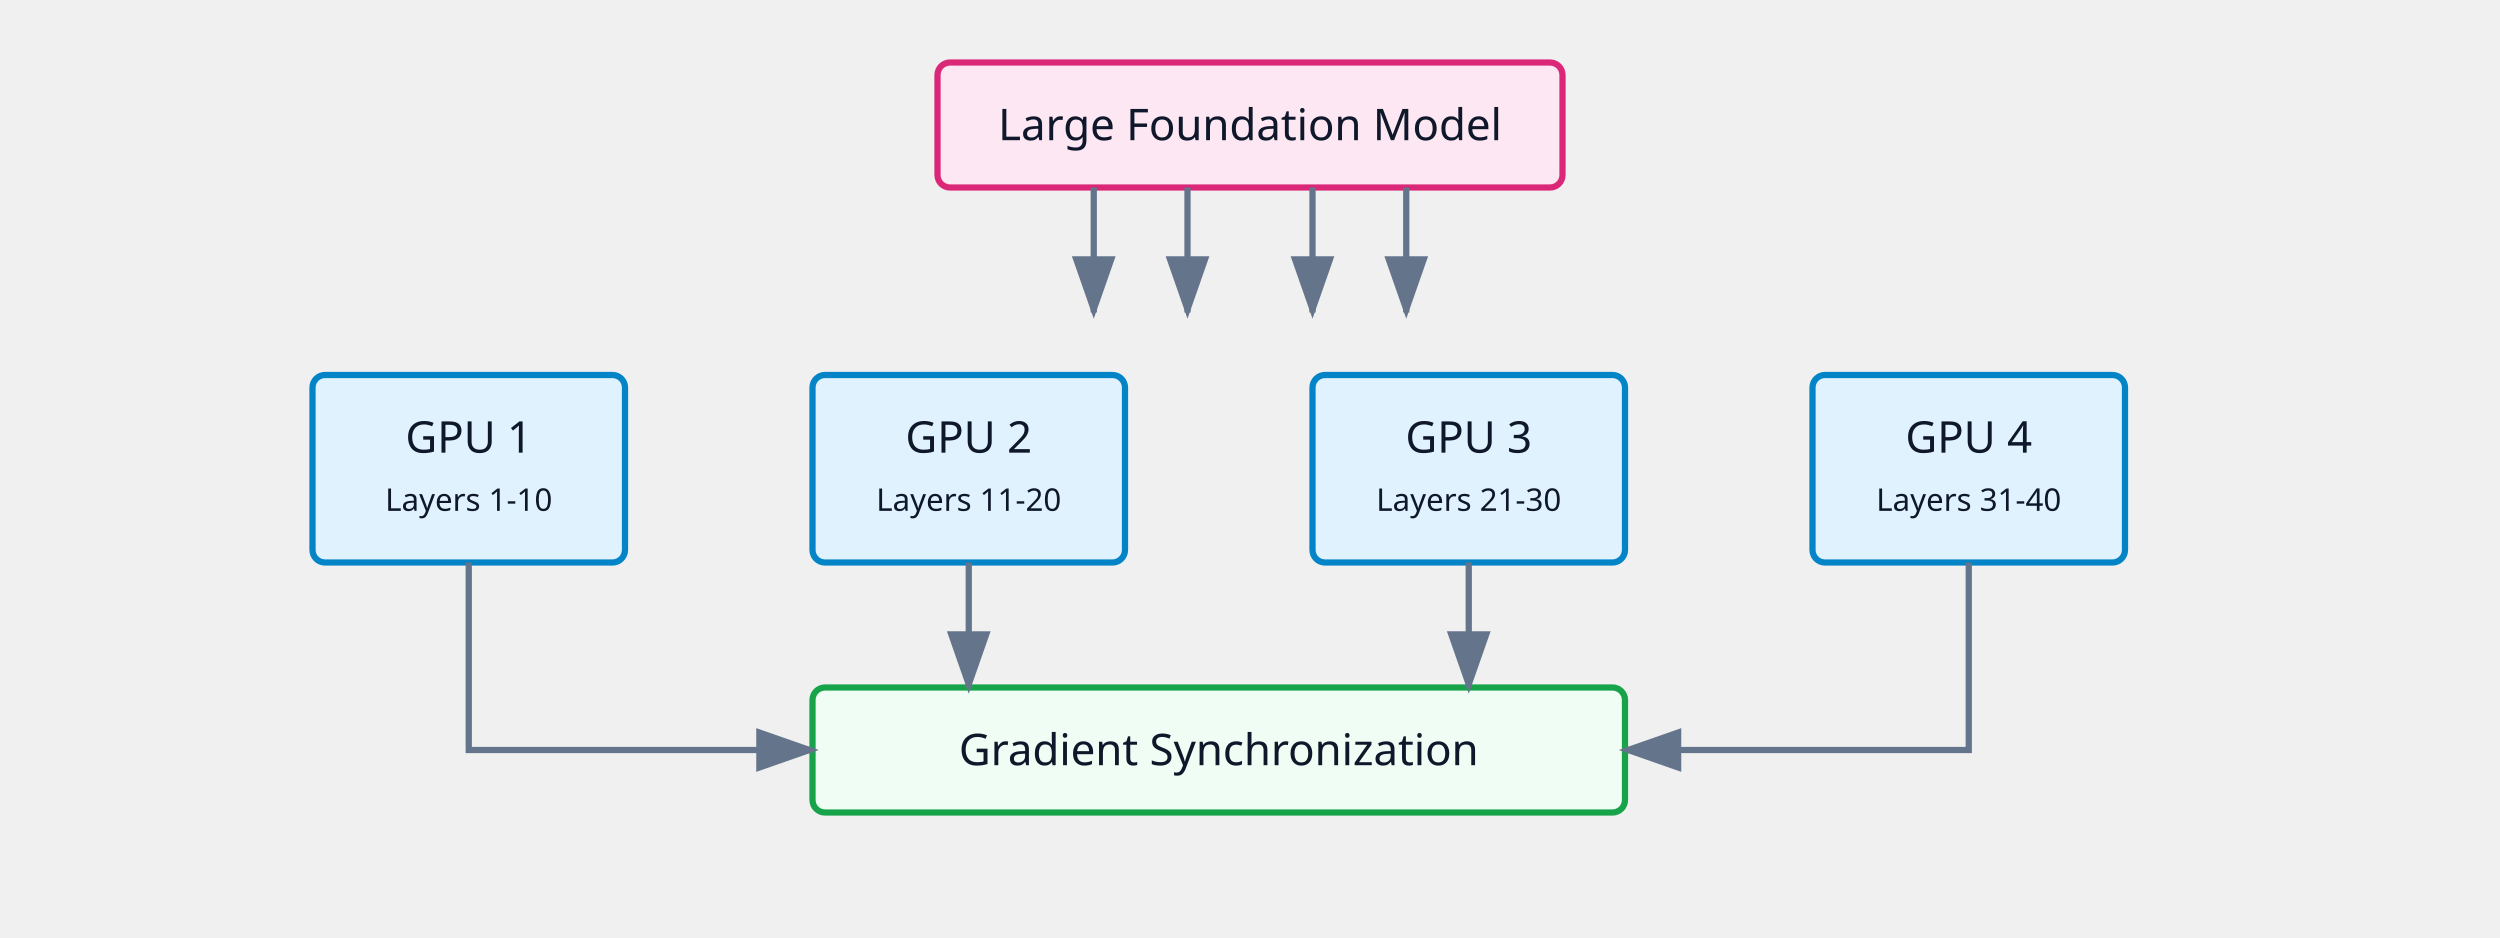
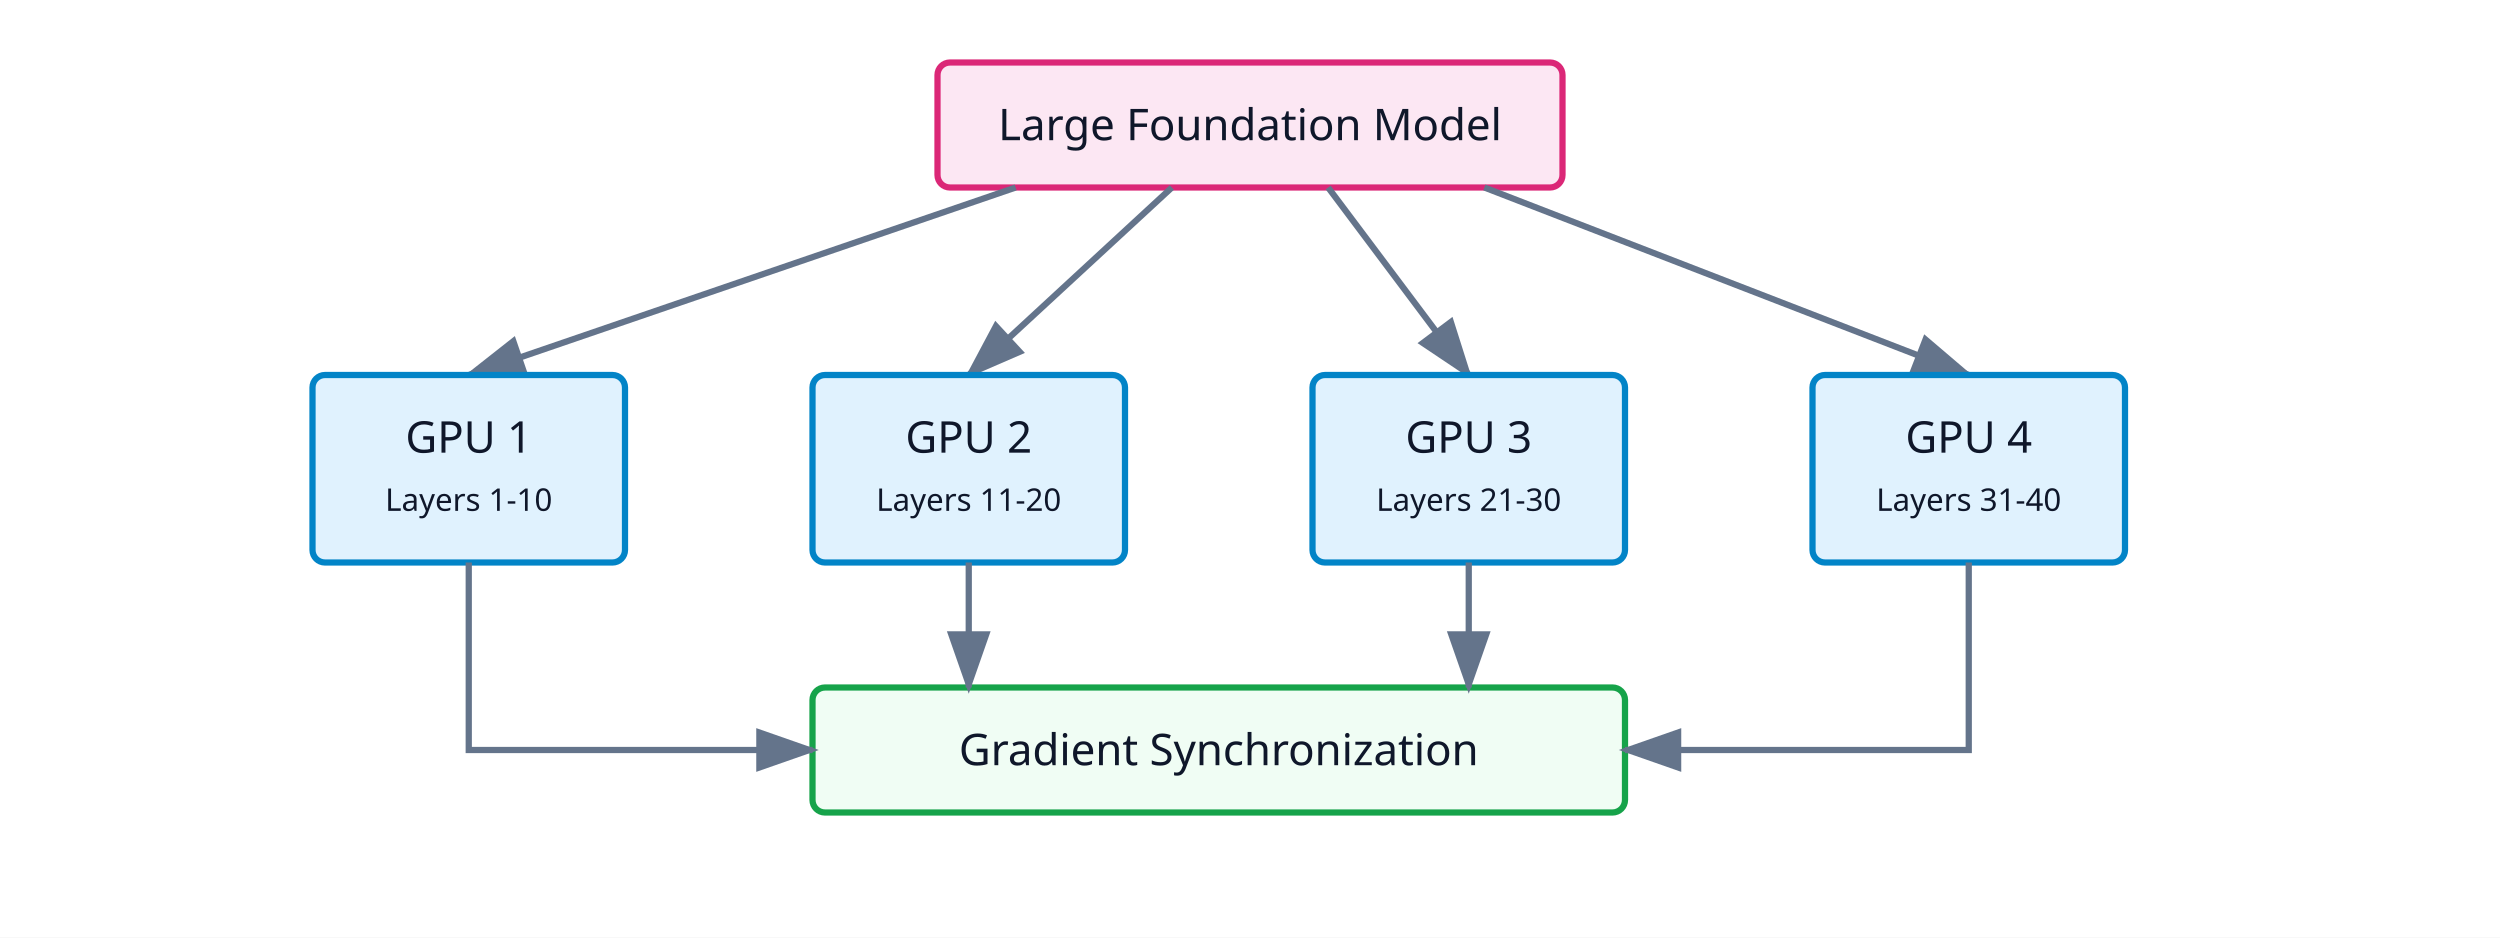
<svg xmlns="http://www.w3.org/2000/svg" viewBox="0 0 800 300">
  <defs>
    <marker id="arrowhead" markerWidth="10" markerHeight="7" refX="9" refY="3.5" orient="auto">
      <polygon points="0 0, 10 3.5, 0 7" fill="#64748b" />
    </marker>
  </defs>
+   <rect width="100%" height="100%" fill="white" />
  <style>
    .model-box { fill: #fce7f3; stroke: #db2777; stroke-width: 2; rx: 4; }
    .gpu-box { fill: #e0f2fe; stroke: #0284c7; stroke-width: 2; rx: 4; }
    .sync-box { fill: #f0fdf4; stroke: #16a34a; stroke-width: 2; rx: 4; }
    .text { font-family: sans-serif; font-size: 14px; fill: #0f172a; text-anchor: middle; dominant-baseline: middle; }
    .path { stroke: #64748b; stroke-width: 2; fill: none; marker-end: url(#arrowhead); }
  </style>
  <rect x="300" y="20" width="200" height="40" class="model-box" />
  <text x="400" y="40" class="text">Large Foundation Model</text>
-   <path d="M350 60 V100" class="path" />
-   <path d="M380 60 V100" class="path" />
-   <path d="M420 60 V100" class="path" />
-   <path d="M450 60 V100" class="path" />
+   <path d="M 325 60 L 150 120" class="path" />
+   <path d="M 375 60 L 310 120" class="path" />
+   <path d="M 425 60 L 470 120" class="path" />
+   <path d="M 475 60 L 630 120" class="path" />
  <rect x="100" y="120" width="100" height="60" class="gpu-box" />
  <text x="150" y="140" class="text">GPU 1</text>
  <text x="150" y="160" class="text" style="font-size: 10px;">Layers 1-10</text>
  <rect x="260" y="120" width="100" height="60" class="gpu-box" />
  <text x="310" y="140" class="text">GPU 2</text>
  <text x="310" y="160" class="text" style="font-size: 10px;">Layers 11-20</text>
  <rect x="420" y="120" width="100" height="60" class="gpu-box" />
  <text x="470" y="140" class="text">GPU 3</text>
  <text x="470" y="160" class="text" style="font-size: 10px;">Layers 21-30</text>
  <rect x="580" y="120" width="100" height="60" class="gpu-box" />
  <text x="630" y="140" class="text">GPU 4</text>
  <text x="630" y="160" class="text" style="font-size: 10px;">Layers 31-40</text>
  <rect x="260" y="220" width="260" height="40" class="sync-box" />
  <text x="390" y="240" class="text">Gradient Synchronization</text>
  <path d="M150 180 V240 H260" class="path" />
  <path d="M310 180 V220" class="path" />
  <path d="M470 180 V220" class="path" />
  <path d="M630 180 V240 H520" class="path" />
</svg>
